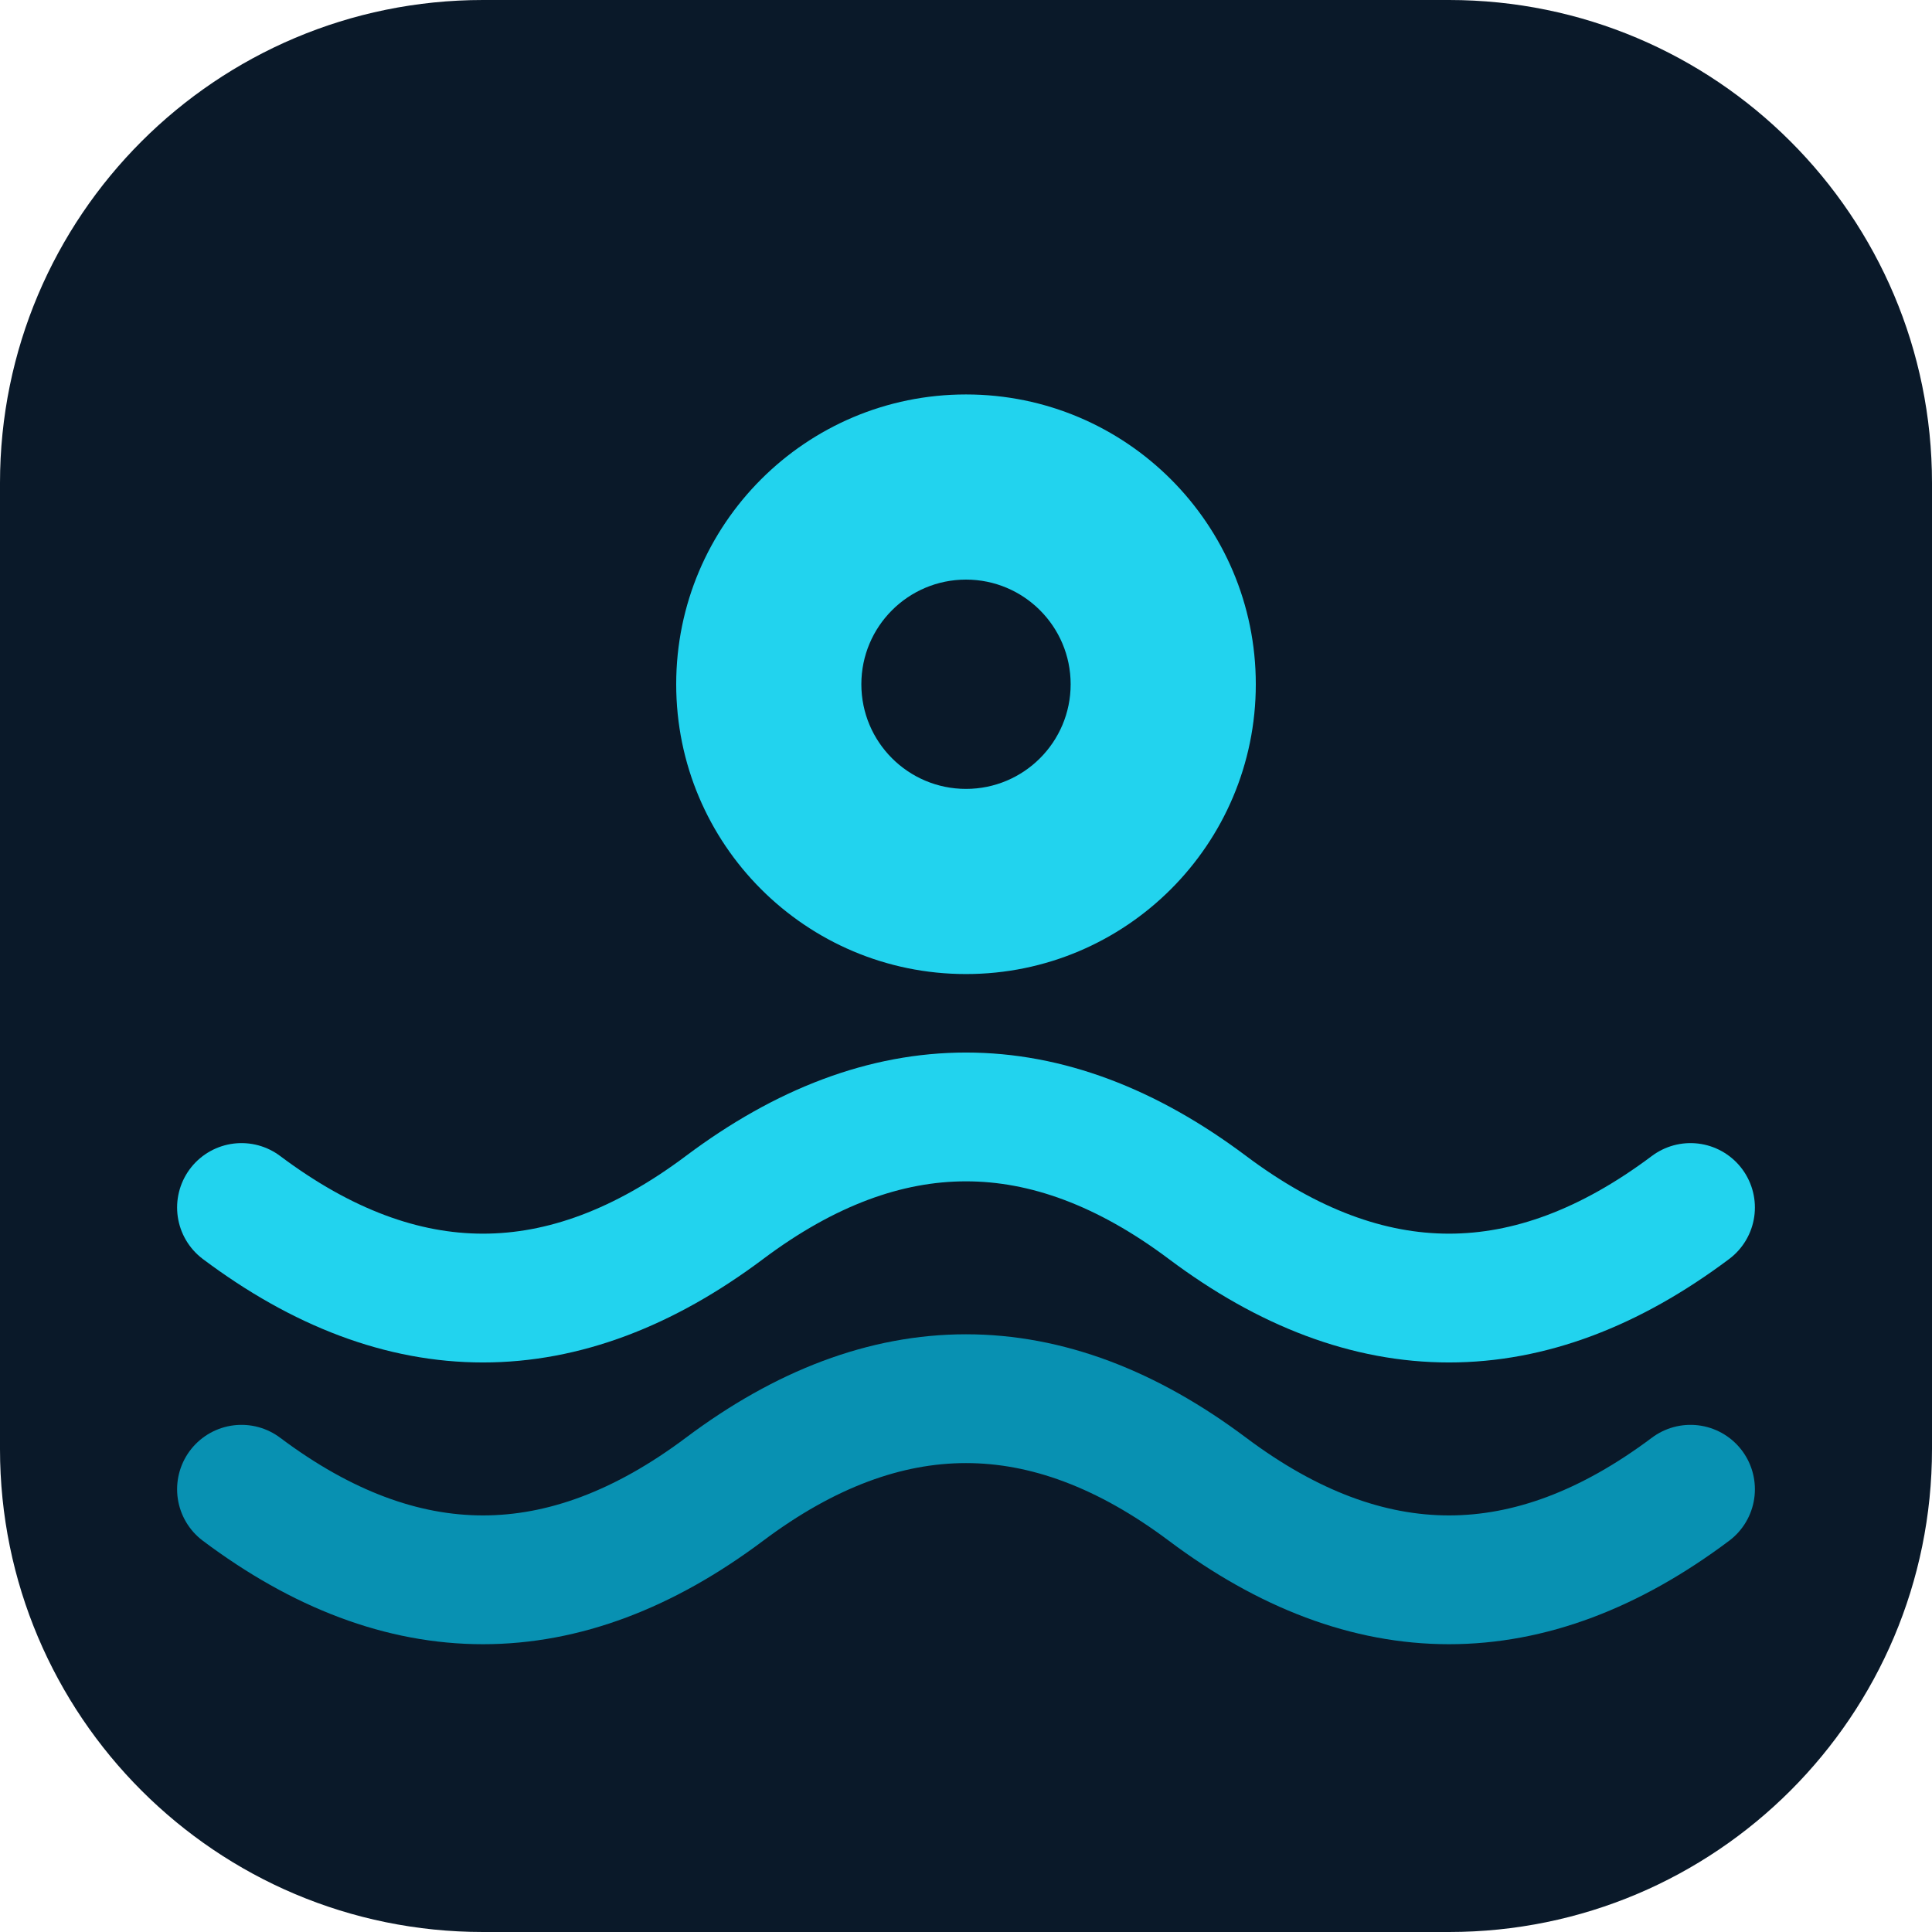
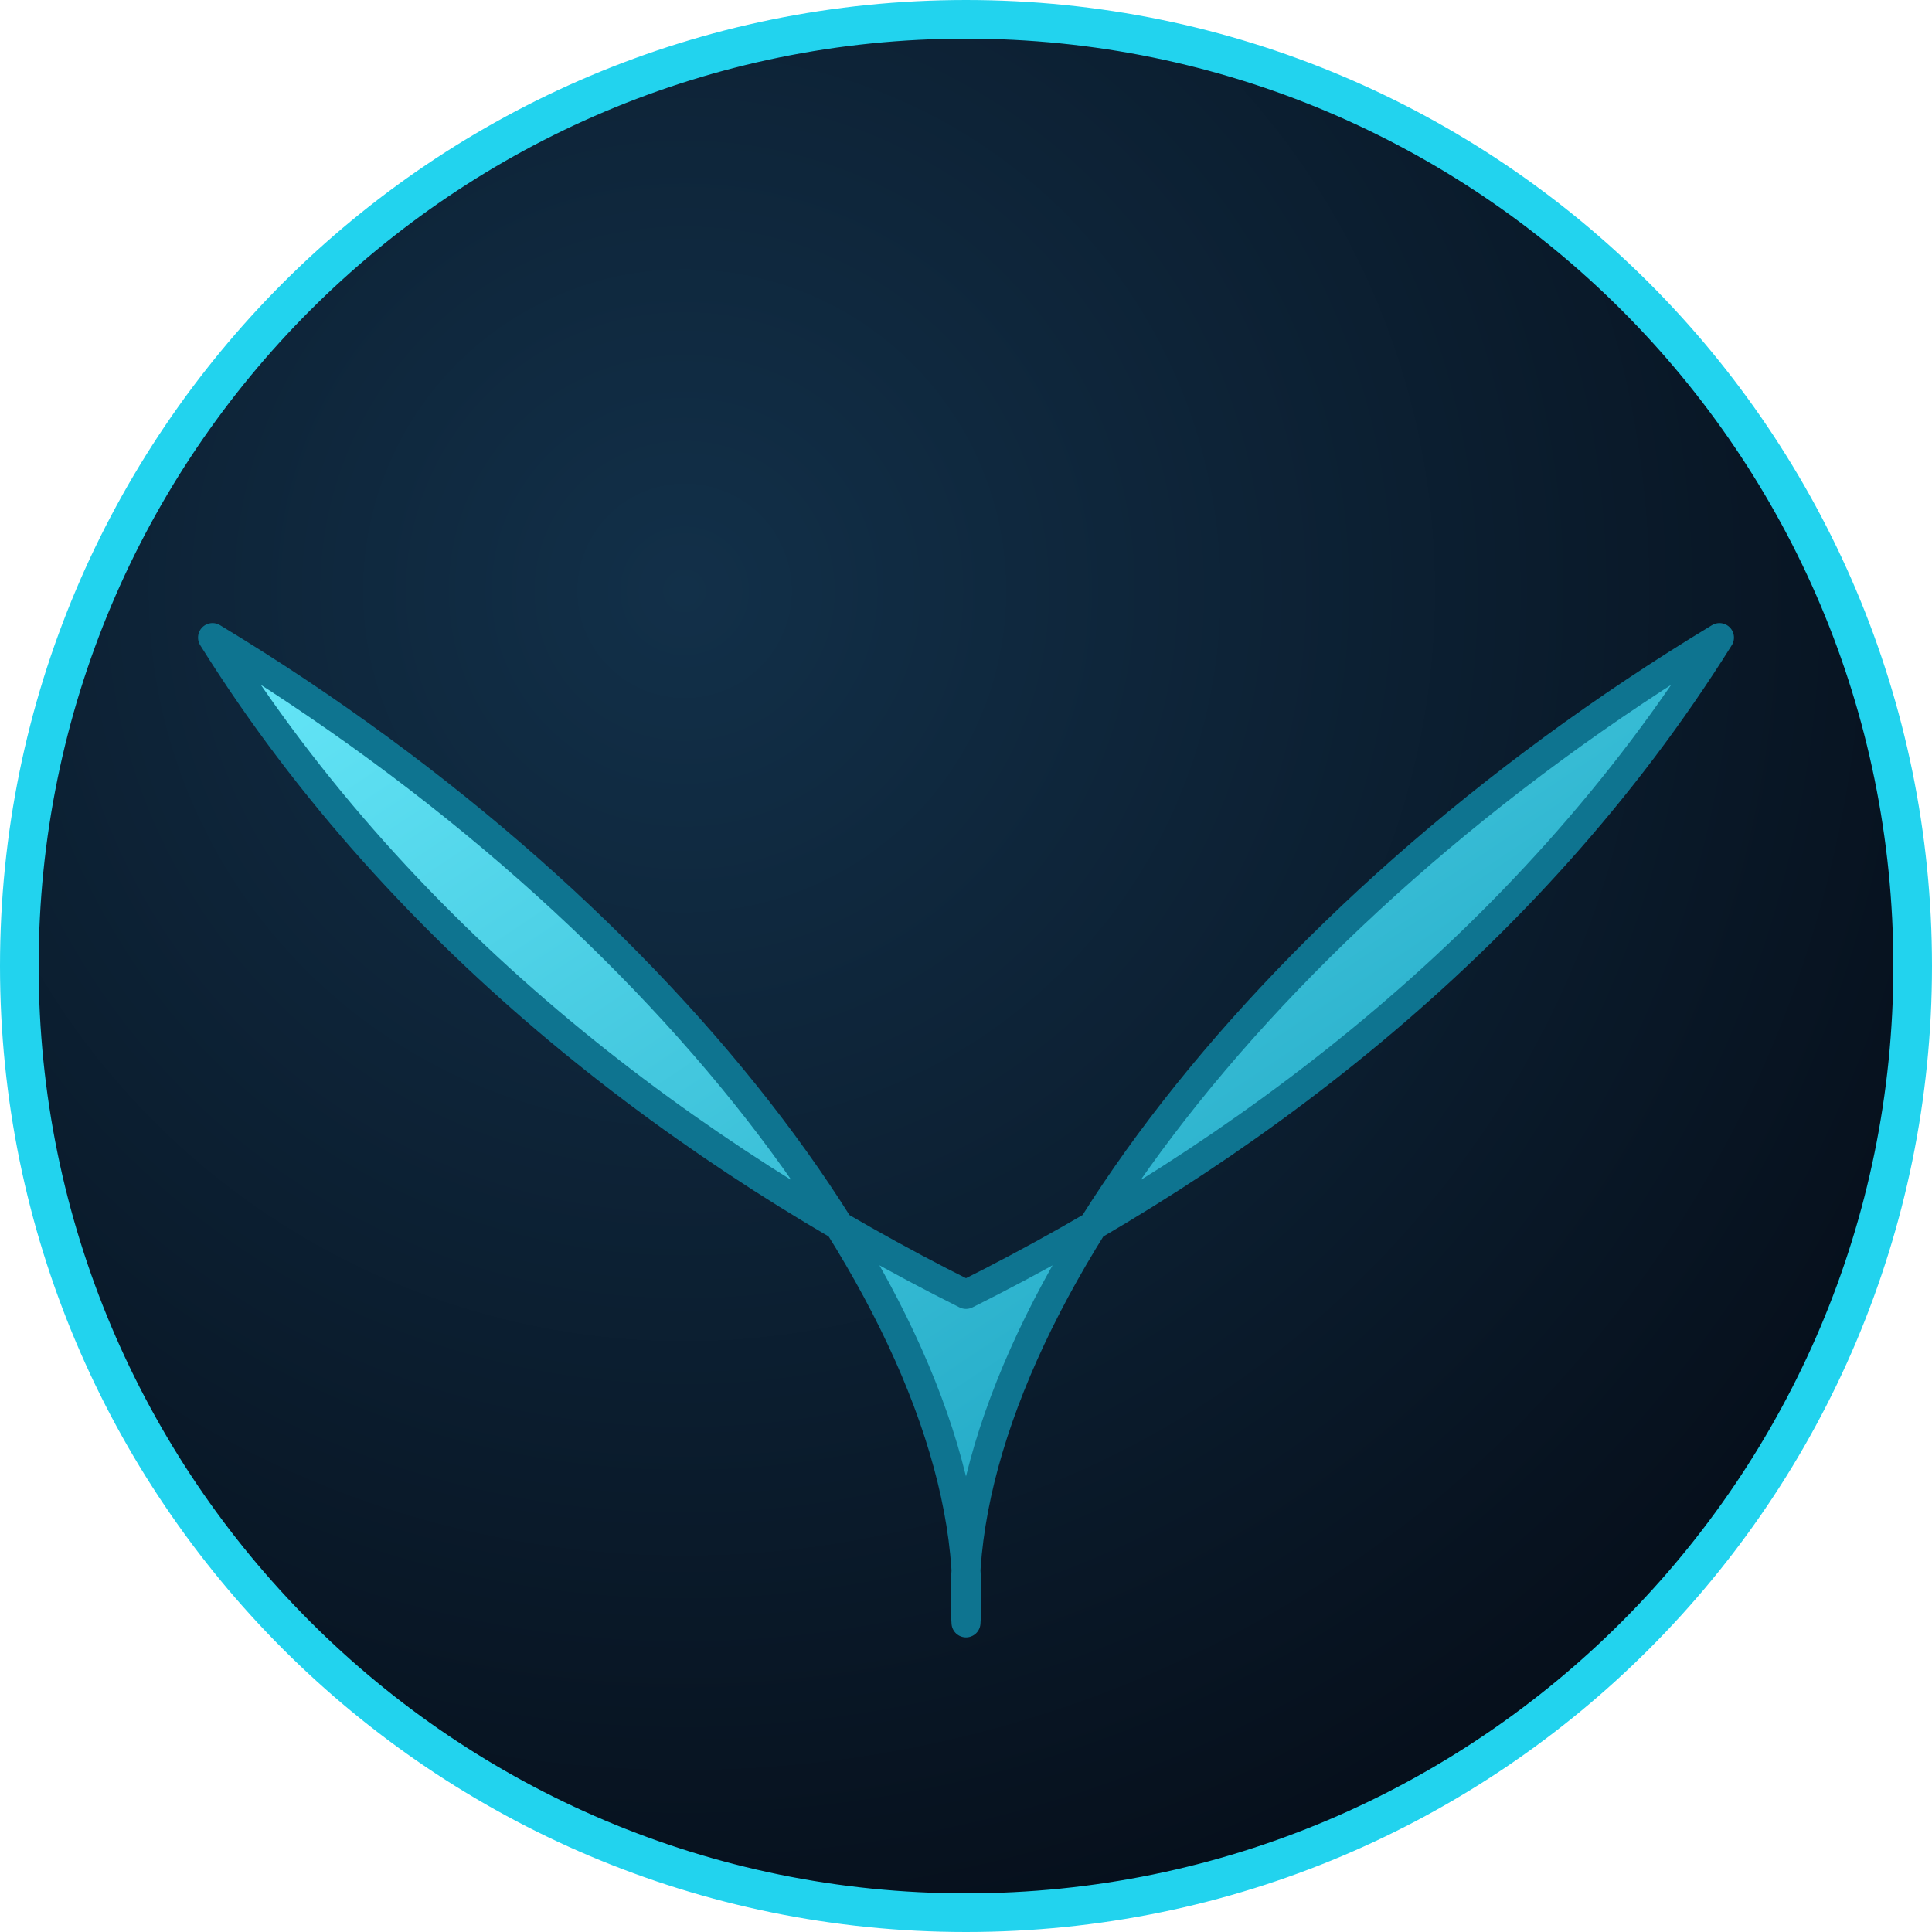
- <svg xmlns="http://www.w3.org/2000/svg" viewBox="0 0 24 24" fill="none">
-   <rect width="24" height="24" rx="6" fill="#0a1929" />
-   <path d="M3 15c2 1.5 4 1.5 6 0s4-1.5 6 0 4 1.5 6 0" stroke="#22d3ee" stroke-width="1.6" stroke-linecap="round" />
-   <path d="M3 18.5c2 1.5 4 1.5 6 0s4-1.5 6 0 4 1.5 6 0" stroke="#0891b2" stroke-width="1.6" stroke-linecap="round" />
-   <circle cx="12" cy="8.5" r="3.6" fill="#22d3ee" />
-   <circle cx="12" cy="8.5" r="1.3" fill="#0a1929" />
+ <svg xmlns="http://www.w3.org/2000/svg" viewBox="0 0 200 200">
+   <defs>
+     <radialGradient id="badgeGrad" cx="35%" cy="30%" r="80%">
+       <stop offset="0%" stop-color="#123049" />
+       <stop offset="100%" stop-color="#050d18" />
+     </radialGradient>
+     <linearGradient id="finGrad" x1="0%" y1="0%" x2="100%" y2="100%">
+       <stop offset="0%" stop-color="#67e8f9" />
+       <stop offset="100%" stop-color="#0891b2" />
+     </linearGradient>
+   </defs>
+   <circle cx="100" cy="100" r="98" fill="url(#badgeGrad)" stroke="#22d3ee" stroke-width="4" />
+   <path d="M100,168            C102,138 70,95 22,66            C42,98 72,120 100,134            C128,120 158,98 178,66            C130,95 98,138 100,168 Z" fill="url(#finGrad)" stroke="#0e7490" stroke-width="3" stroke-linejoin="round" />
</svg>
